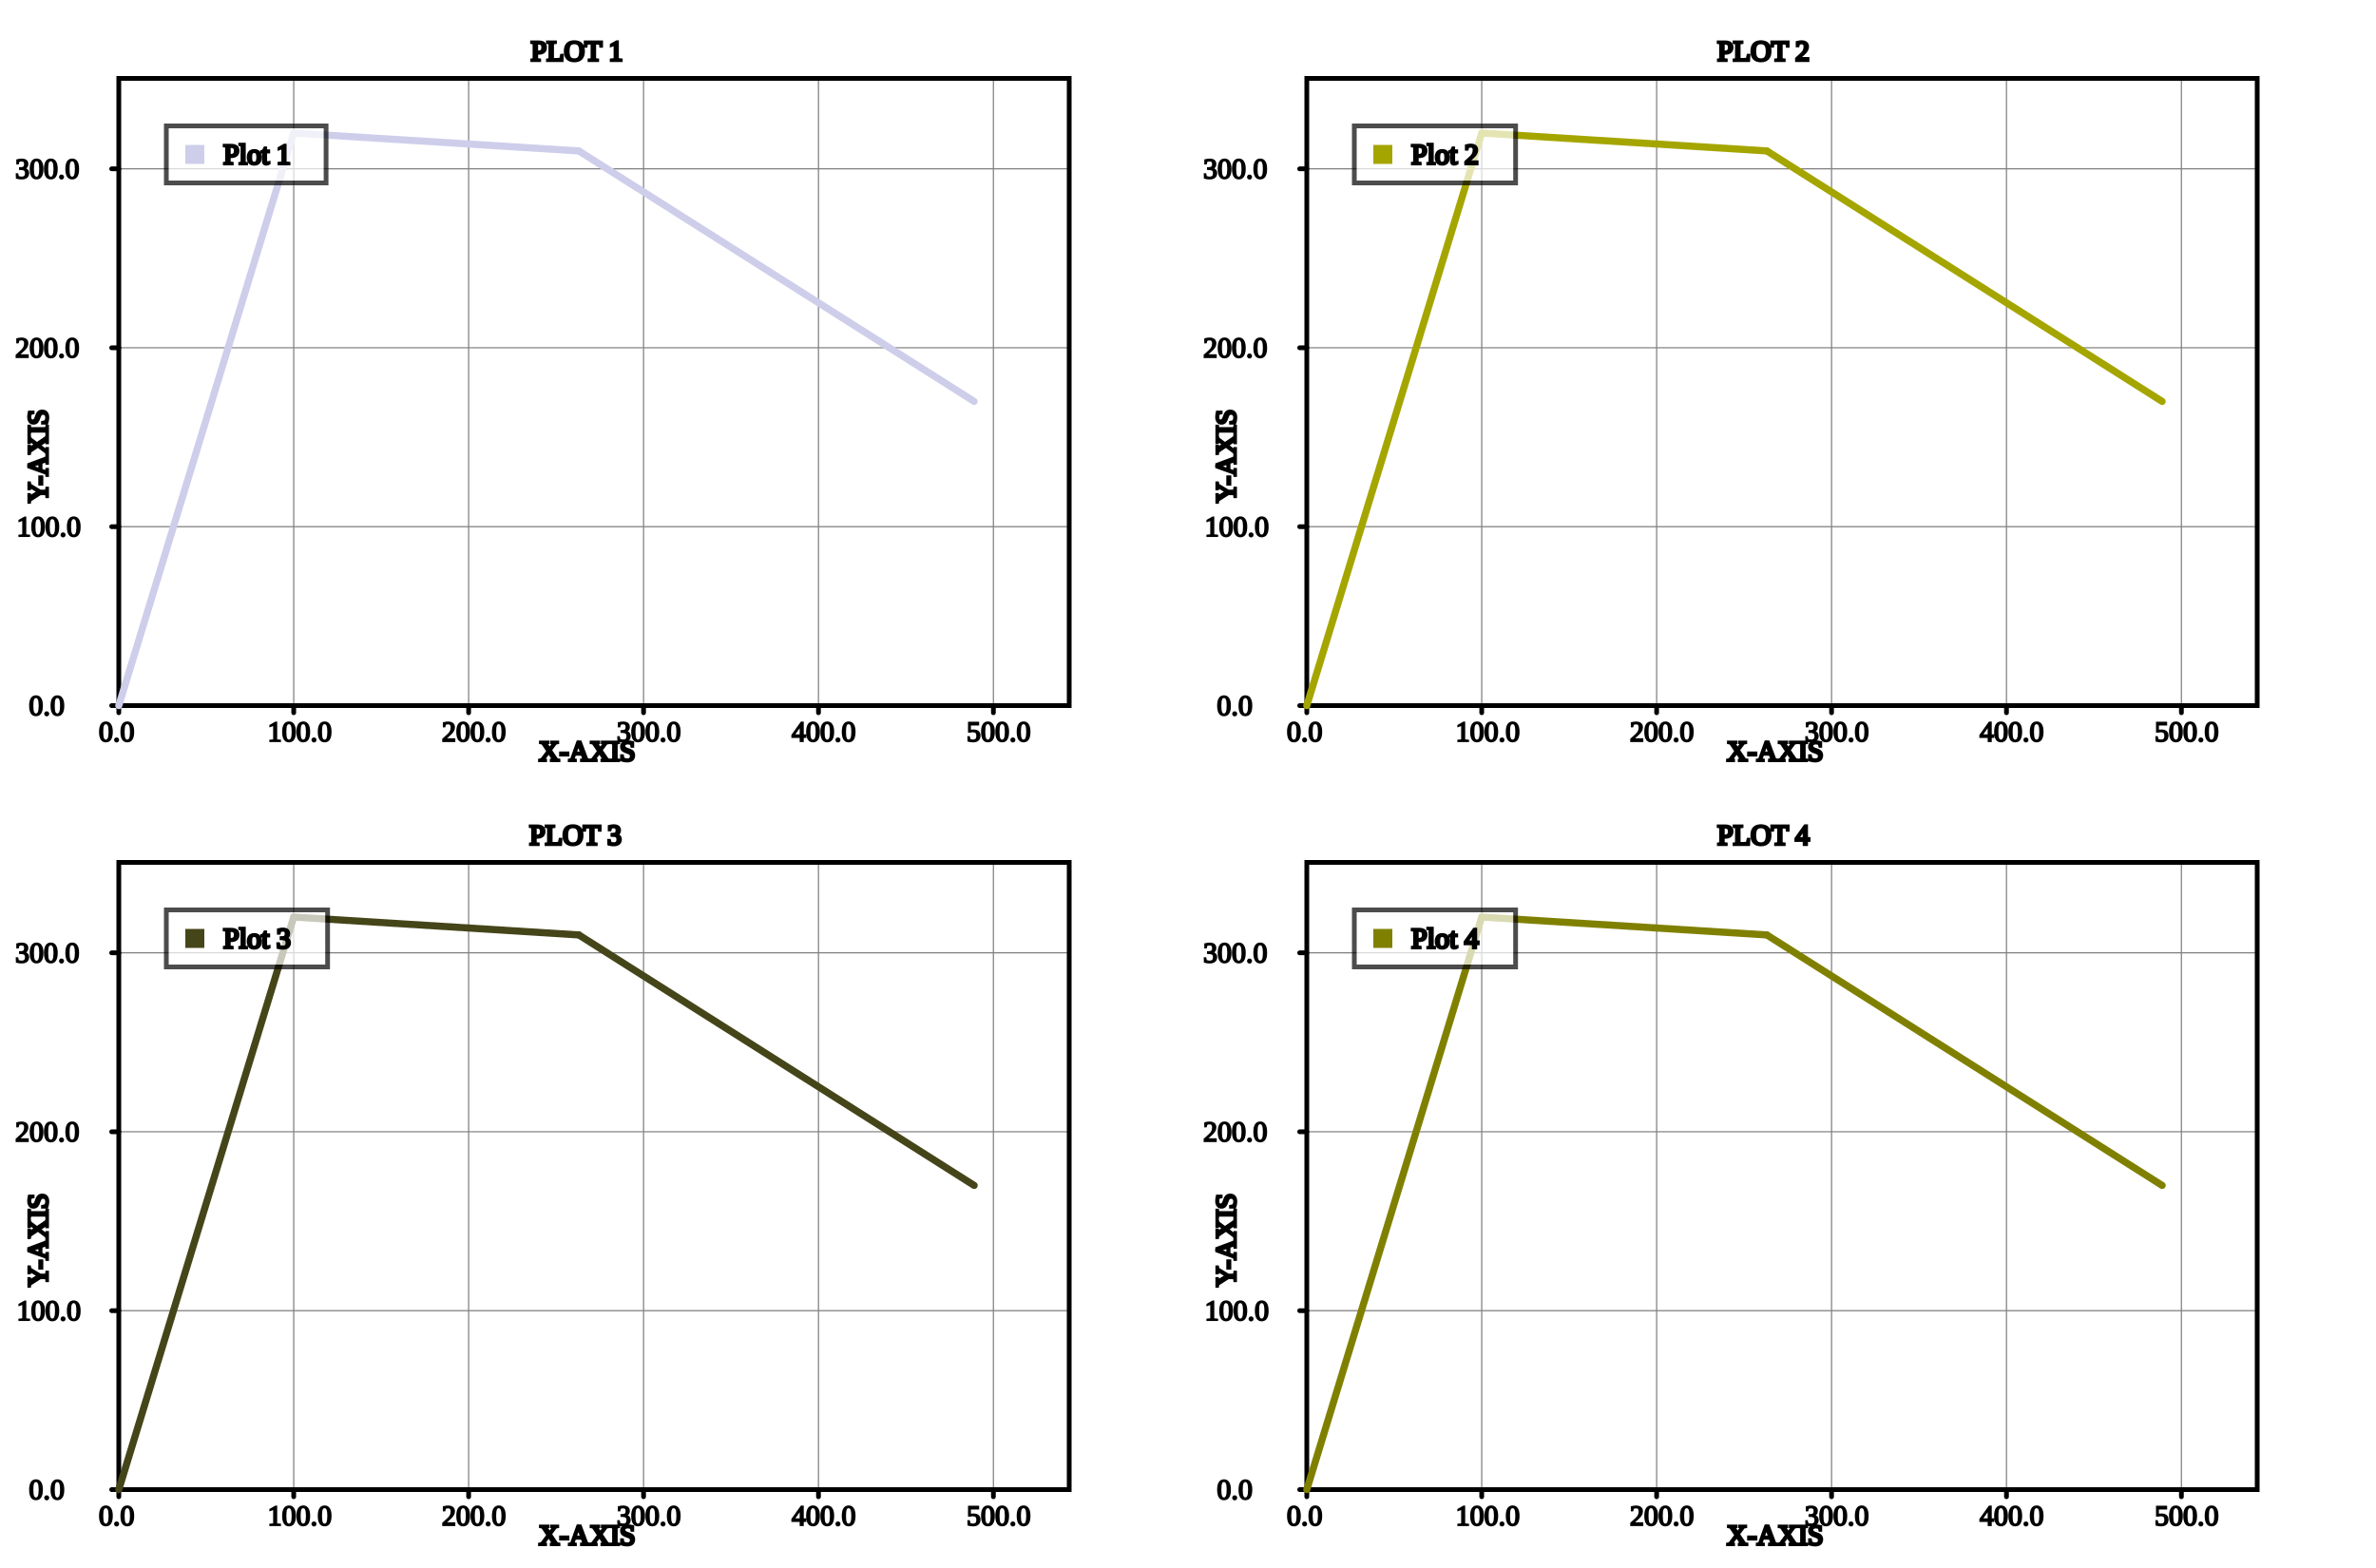
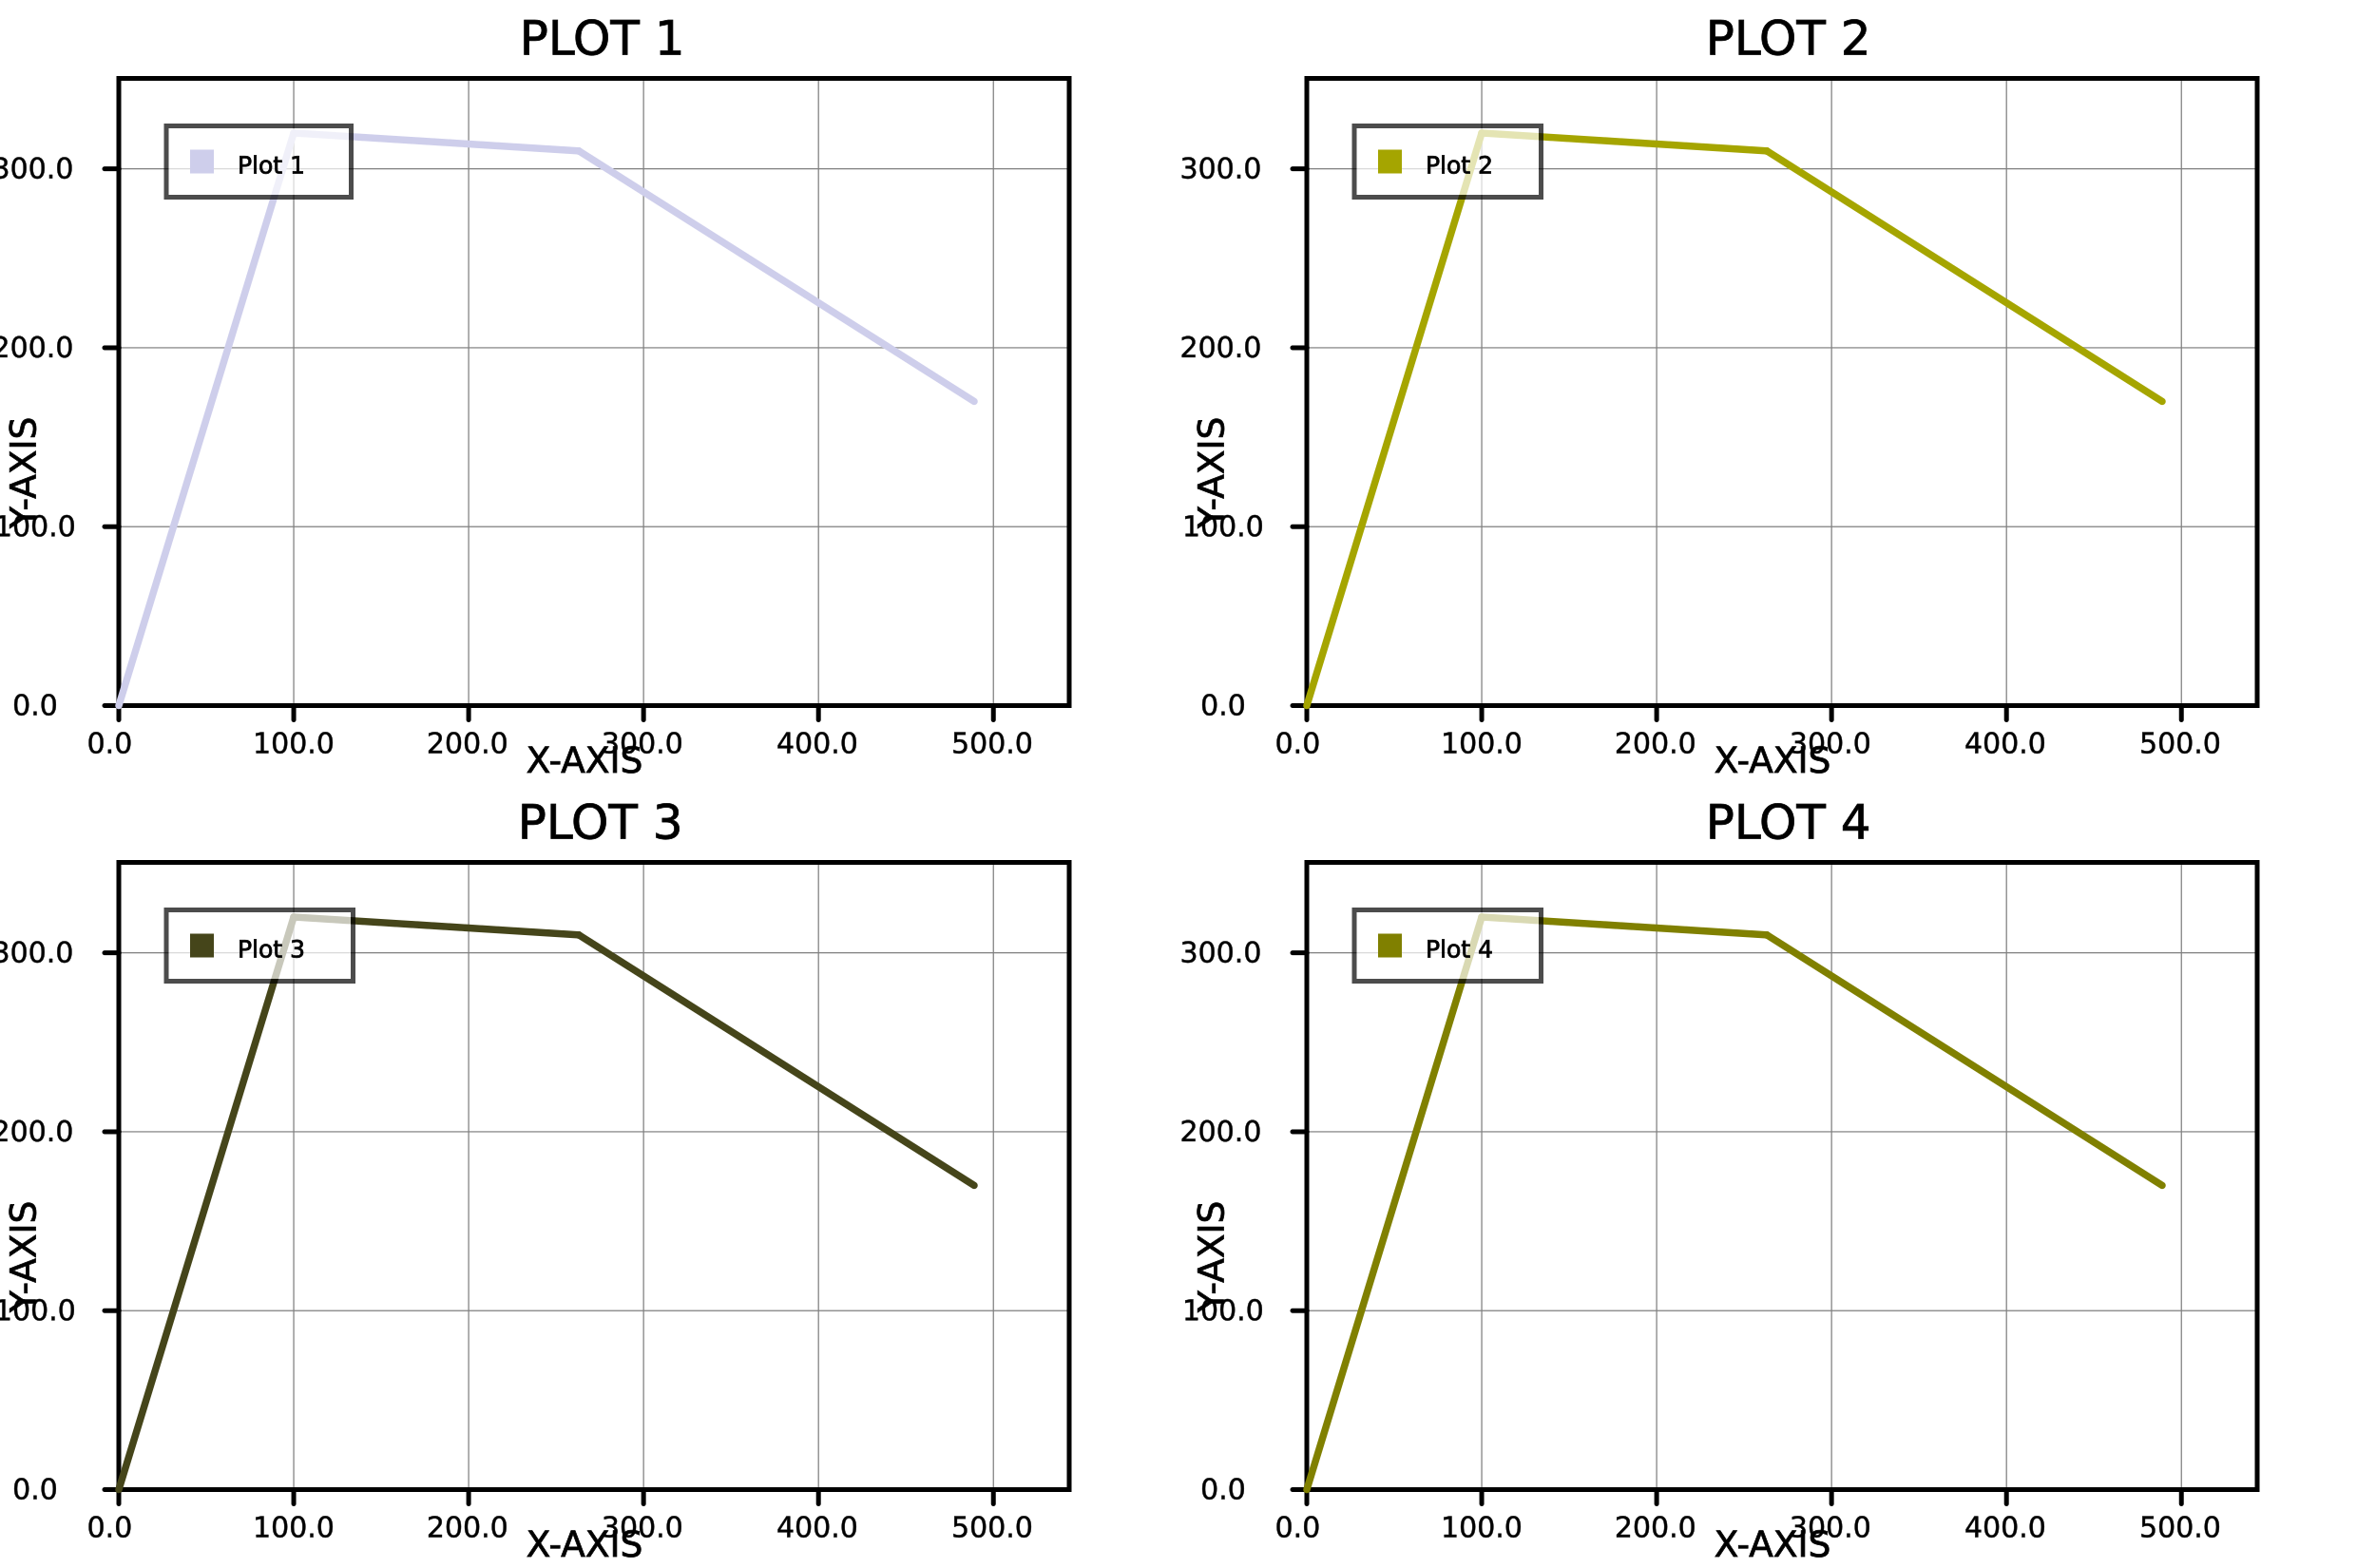
<svg xmlns="http://www.w3.org/2000/svg" height="660.0" width="1000.0" version="4.0">
  <rect width="100%" height="100%" fill="white" />
+   <defs>
+     <style type="text/css">@font-face {font-family: DejaVuSans;src: url('DejaVuSans.ttf');}</style>
+   </defs>
  <line x1="50.0" y1="297.0" x2="50.0" y2="33.0" style="stroke:rgb(127.5,127.5,127.5);stroke-width:0.5;opacity:1.0;stroke-linecap:round" />
  <line x1="123.62" y1="297.0" x2="123.62" y2="33.0" style="stroke:rgb(127.5,127.5,127.5);stroke-width:0.5;opacity:1.0;stroke-linecap:round" />
  <line x1="197.239" y1="297.0" x2="197.239" y2="33.0" style="stroke:rgb(127.5,127.5,127.5);stroke-width:0.5;opacity:1.0;stroke-linecap:round" />
  <line x1="270.859" y1="297.0" x2="270.859" y2="33.0" style="stroke:rgb(127.5,127.5,127.5);stroke-width:0.5;opacity:1.0;stroke-linecap:round" />
  <line x1="344.479" y1="297.0" x2="344.479" y2="33.0" style="stroke:rgb(127.5,127.5,127.5);stroke-width:0.5;opacity:1.0;stroke-linecap:round" />
  <line x1="418.098" y1="297.0" x2="418.098" y2="33.0" style="stroke:rgb(127.5,127.5,127.5);stroke-width:0.5;opacity:1.0;stroke-linecap:round" />
  <line x1="50.0" y1="297.0" x2="450.0" y2="297.0" style="stroke:rgb(127.5,127.5,127.5);stroke-width:0.5;opacity:1.0;stroke-linecap:round" />
  <line x1="50.0" y1="221.688" x2="450.0" y2="221.688" style="stroke:rgb(127.5,127.5,127.5);stroke-width:0.5;opacity:1.0;stroke-linecap:round" />
  <line x1="50.0" y1="146.375" x2="450.0" y2="146.375" style="stroke:rgb(127.5,127.5,127.5);stroke-width:0.5;opacity:1.0;stroke-linecap:round" />
  <line x1="50.0" y1="71.062" x2="450.0" y2="71.062" style="stroke:rgb(127.5,127.5,127.5);stroke-width:0.5;opacity:1.0;stroke-linecap:round" />
  <rect x="50.0" y="33.0" width="400.0" height="264.0" style="fill:rgb(255,255,255);stroke-width:2.0;stroke:rgb(0,0,0);opacity:1;fill-opacity:0;" />
-   <line x1="50.0" y1="300.0" x2="50.0" y2="297.0" style="stroke:rgb(0.0,0.0,0.0);stroke-width:2.0;opacity:1.0;stroke-linecap:round" />
-   <text x="41.58" y="312.0" stroke="#000000" stroke-width="0.7" transform="rotate(-0.0,41.58,312.0)">0.0</text>
-   <line x1="123.62" y1="300.0" x2="123.62" y2="297.0" style="stroke:rgb(0.0,0.0,0.0);stroke-width:2.0;opacity:1.0;stroke-linecap:round" />
-   <text x="112.64" y="312.0" stroke="#000000" stroke-width="0.7" transform="rotate(-0.0,112.6396,312.0)">100.0</text>
-   <line x1="197.239" y1="300.0" x2="197.239" y2="297.0" style="stroke:rgb(0.0,0.0,0.0);stroke-width:2.0;opacity:1.0;stroke-linecap:round" />
-   <text x="185.939" y="312.0" stroke="#000000" stroke-width="0.7" transform="rotate(-0.0,185.9392,312.0)">200.0</text>
-   <line x1="270.859" y1="300.0" x2="270.859" y2="297.0" style="stroke:rgb(0.0,0.0,0.0);stroke-width:2.0;opacity:1.0;stroke-linecap:round" />
-   <text x="259.559" y="312.0" stroke="#000000" stroke-width="0.7" transform="rotate(-0.0,259.5589,312.0)">300.0</text>
-   <line x1="344.479" y1="300.0" x2="344.479" y2="297.0" style="stroke:rgb(0.0,0.0,0.0);stroke-width:2.0;opacity:1.0;stroke-linecap:round" />
-   <text x="333.179" y="312.0" stroke="#000000" stroke-width="0.7" transform="rotate(-0.0,333.1785,312.0)">400.0</text>
-   <line x1="418.098" y1="300.0" x2="418.098" y2="297.0" style="stroke:rgb(0.0,0.0,0.0);stroke-width:2.0;opacity:1.0;stroke-linecap:round" />
-   <text x="406.798" y="312.0" stroke="#000000" stroke-width="0.7" transform="rotate(-0.0,406.7982,312.0)">500.0</text>
-   <line x1="47.0" y1="297.0" x2="50.0" y2="297.0" style="stroke:rgb(0.0,0.0,0.0);stroke-width:2.0;opacity:1.0;stroke-linecap:round" />
-   <text x="12.16" y="301.0" stroke="#000000" stroke-width="0.7" transform="rotate(-0.0,12.16,301.0)">0.0</text>
-   <line x1="47.0" y1="221.688" x2="50.0" y2="221.688" style="stroke:rgb(0.0,0.0,0.0);stroke-width:2.0;opacity:1.0;stroke-linecap:round" />
-   <text x="7.04" y="225.688" stroke="#000000" stroke-width="0.7" transform="rotate(-0.0,7.040001,225.6875)">100.0</text>
-   <line x1="47.0" y1="146.375" x2="50.0" y2="146.375" style="stroke:rgb(0.0,0.0,0.0);stroke-width:2.0;opacity:1.0;stroke-linecap:round" />
-   <text x="6.4" y="150.375" stroke="#000000" stroke-width="0.7" transform="rotate(-0.0,6.400002,150.375)">200.0</text>
-   <line x1="47.0" y1="71.062" x2="50.0" y2="71.062" style="stroke:rgb(0.0,0.0,0.0);stroke-width:2.0;opacity:1.0;stroke-linecap:round" />
-   <text x="6.4" y="75.062" stroke="#000000" stroke-width="0.7" transform="rotate(-0.0,6.400002,75.0625)">300.0</text>
+   <line x1="50.0" y1="303.0" x2="50.0" y2="297.0" style="stroke:rgb(0.0,0.0,0.0);stroke-width:2.0;opacity:1.0;stroke-linecap:round" />
+   <text font-size="12.0" font-family="DejaVuSans" x="36.62" y="317.0" stroke="#000000" stroke-width="0.175" transform="rotate(-0.0,36.62,317.0)">0.0</text>
+   <line x1="123.62" y1="303.0" x2="123.62" y2="297.0" style="stroke:rgb(0.0,0.0,0.0);stroke-width:2.0;opacity:1.0;stroke-linecap:round" />
+   <text font-size="12.0" font-family="DejaVuSans" x="106.4" y="317.0" stroke="#000000" stroke-width="0.175" transform="rotate(-0.0,106.3996,317.0)">100.0</text>
+   <line x1="197.239" y1="303.0" x2="197.239" y2="297.0" style="stroke:rgb(0.0,0.0,0.0);stroke-width:2.0;opacity:1.0;stroke-linecap:round" />
+   <text font-size="12.0" font-family="DejaVuSans" x="179.539" y="317.0" stroke="#000000" stroke-width="0.175" transform="rotate(-0.0,179.5393,317.0)">200.0</text>
+   <line x1="270.859" y1="303.0" x2="270.859" y2="297.0" style="stroke:rgb(0.0,0.0,0.0);stroke-width:2.0;opacity:1.0;stroke-linecap:round" />
+   <text font-size="12.0" font-family="DejaVuSans" x="253.159" y="317.0" stroke="#000000" stroke-width="0.175" transform="rotate(-0.0,253.1589,317.0)">300.0</text>
+   <line x1="344.479" y1="303.0" x2="344.479" y2="297.0" style="stroke:rgb(0.0,0.0,0.0);stroke-width:2.0;opacity:1.0;stroke-linecap:round" />
+   <text font-size="12.0" font-family="DejaVuSans" x="326.779" y="317.0" stroke="#000000" stroke-width="0.175" transform="rotate(-0.0,326.7785,317.0)">400.0</text>
+   <line x1="418.098" y1="303.0" x2="418.098" y2="297.0" style="stroke:rgb(0.0,0.0,0.0);stroke-width:2.0;opacity:1.0;stroke-linecap:round" />
+   <text font-size="12.0" font-family="DejaVuSans" x="400.398" y="317.0" stroke="#000000" stroke-width="0.175" transform="rotate(-0.0,400.3981,317.0)">500.0</text>
+   <line x1="44.0" y1="297.0" x2="50.0" y2="297.0" style="stroke:rgb(0.0,0.0,0.0);stroke-width:2.0;opacity:1.0;stroke-linecap:round" />
+   <text font-size="12.0" font-family="DejaVuSans" x="5.24" y="301.0" stroke="#000000" stroke-width="0.175" transform="rotate(-0.0,5.240002,301.0)">0.0</text>
+   <line x1="44.0" y1="221.688" x2="50.0" y2="221.688" style="stroke:rgb(0.0,0.0,0.0);stroke-width:2.0;opacity:1.0;stroke-linecap:round" />
+   <text font-size="12.0" font-family="DejaVuSans" x="-2.44" y="225.688" stroke="#000000" stroke-width="0.175" transform="rotate(-0.0,-2.439999,225.6875)">100.0</text>
+   <line x1="44.0" y1="146.375" x2="50.0" y2="146.375" style="stroke:rgb(0.0,0.0,0.0);stroke-width:2.0;opacity:1.0;stroke-linecap:round" />
+   <text font-size="12.0" font-family="DejaVuSans" x="-3.4" y="150.375" stroke="#000000" stroke-width="0.175" transform="rotate(-0.0,-3.400002,150.375)">200.0</text>
+   <line x1="44.0" y1="71.062" x2="50.0" y2="71.062" style="stroke:rgb(0.0,0.0,0.0);stroke-width:2.0;opacity:1.0;stroke-linecap:round" />
+   <text font-size="12.0" font-family="DejaVuSans" x="-3.4" y="75.062" stroke="#000000" stroke-width="0.175" transform="rotate(-0.0,-3.400002,75.0625)">300.0</text>
  <line x1="50.0" y1="297.0" x2="123.62" y2="56.0" style="stroke:rgb(206.04,206.04,235.11);stroke-width:3.0;opacity:1.0;stroke-linecap:round" />
  <line x1="123.62" y1="56.0" x2="243.62" y2="63.531" style="stroke:rgb(206.04,206.04,235.11);stroke-width:3.0;opacity:1.0;stroke-linecap:round" />
  <line x1="243.62" y1="63.531" x2="410.0" y2="168.969" style="stroke:rgb(206.04,206.04,235.11);stroke-width:3.0;opacity:1.0;stroke-linecap:round" />
-   <text x="223.4" y="25.5" stroke="#000000" stroke-width="1.2" transform="rotate(-0.0,223.4,25.5)">PLOT 1</text>
-   <text x="226.8" y="320.2" stroke="#000000" stroke-width="1.2" transform="rotate(-0.0,226.8,320.2)">X-AXIS</text>
-   <text x="20.0" y="211.6" stroke="#000000" stroke-width="1.2" transform="rotate(-90.0,20.0,211.6)">Y-AXIS</text>
-   <rect x="70.0" y="53.0" width="67.24" height="24.0" style="fill:rgb(255.0,255.0,255.0);stroke-width:2.0;stroke:rgb(0.0,0.0,0.0);opacity:0.7" />
-   <rect x="78.0" y="61.0" width="8.0" height="8.0" style="fill:rgb(206.04,206.04,235.11);stroke-width:0;stroke:rgb(0,0,0);opacity:1.0" />
-   <text x="94.0" y="69.0" stroke="#000000" stroke-width="1.2" transform="rotate(-0.0,94.0,69.0)">Plot 1</text>
+   <text font-size="20.0" font-family="DejaVuSans" x="218.7" y="23.0" stroke="#000000" stroke-width="0.3" transform="rotate(-0.0,218.7,23.0)">PLOT 1</text>
+   <text font-size="15.0" font-family="DejaVuSans" x="221.45" y="325.2" stroke="#000000" stroke-width="0.3" transform="rotate(-0.0,221.45,325.2)">X-AXIS</text>
+   <text font-size="15.0" font-family="DejaVuSans" x="15.0" y="222.4" stroke="#000000" stroke-width="0.3" transform="rotate(-90.0,15.0,222.4)">Y-AXIS</text>
+   <rect x="70.0" y="53.0" width="77.8" height="30.0" style="fill:rgb(255.0,255.0,255.0);stroke-width:2.0;stroke:rgb(0.0,0.0,0.0);opacity:0.7" />
+   <rect x="80.0" y="63.0" width="10.0" height="10.0" style="fill:rgb(206.04,206.04,235.11);stroke-width:0;stroke:rgb(0,0,0);opacity:1.0" />
+   <text font-size="10.0" font-family="DejaVuSans" x="100.0" y="73.0" stroke="#000000" stroke-width="0.3" transform="rotate(-0.0,100.0,73.0)">Plot 1</text>
  <line x1="550.0" y1="297.0" x2="550.0" y2="33.0" style="stroke:rgb(127.5,127.5,127.5);stroke-width:0.5;opacity:1.0;stroke-linecap:round" />
  <line x1="623.62" y1="297.0" x2="623.62" y2="33.0" style="stroke:rgb(127.5,127.5,127.5);stroke-width:0.5;opacity:1.0;stroke-linecap:round" />
  <line x1="697.239" y1="297.0" x2="697.239" y2="33.0" style="stroke:rgb(127.5,127.5,127.5);stroke-width:0.5;opacity:1.0;stroke-linecap:round" />
  <line x1="770.859" y1="297.0" x2="770.859" y2="33.0" style="stroke:rgb(127.5,127.5,127.5);stroke-width:0.5;opacity:1.0;stroke-linecap:round" />
  <line x1="844.479" y1="297.0" x2="844.479" y2="33.0" style="stroke:rgb(127.5,127.5,127.5);stroke-width:0.5;opacity:1.0;stroke-linecap:round" />
  <line x1="918.098" y1="297.0" x2="918.098" y2="33.0" style="stroke:rgb(127.5,127.5,127.5);stroke-width:0.5;opacity:1.0;stroke-linecap:round" />
  <line x1="550.0" y1="297.0" x2="950.0" y2="297.0" style="stroke:rgb(127.5,127.5,127.5);stroke-width:0.5;opacity:1.0;stroke-linecap:round" />
  <line x1="550.0" y1="221.688" x2="950.0" y2="221.688" style="stroke:rgb(127.5,127.5,127.5);stroke-width:0.5;opacity:1.0;stroke-linecap:round" />
  <line x1="550.0" y1="146.375" x2="950.0" y2="146.375" style="stroke:rgb(127.5,127.5,127.5);stroke-width:0.5;opacity:1.0;stroke-linecap:round" />
  <line x1="550.0" y1="71.062" x2="950.0" y2="71.062" style="stroke:rgb(127.5,127.5,127.5);stroke-width:0.5;opacity:1.0;stroke-linecap:round" />
  <rect x="550.0" y="33.0" width="400.0" height="264.0" style="fill:rgb(255,255,255);stroke-width:2.0;stroke:rgb(0,0,0);opacity:1;fill-opacity:0;" />
-   <line x1="550.0" y1="300.0" x2="550.0" y2="297.0" style="stroke:rgb(0.0,0.0,0.0);stroke-width:2.0;opacity:1.0;stroke-linecap:round" />
-   <text x="541.58" y="312.0" stroke="#000000" stroke-width="0.7" transform="rotate(-0.0,541.58,312.0)">0.0</text>
-   <line x1="623.62" y1="300.0" x2="623.62" y2="297.0" style="stroke:rgb(0.0,0.0,0.0);stroke-width:2.0;opacity:1.0;stroke-linecap:round" />
-   <text x="612.64" y="312.0" stroke="#000000" stroke-width="0.7" transform="rotate(-0.0,612.6396,312.0)">100.0</text>
-   <line x1="697.239" y1="300.0" x2="697.239" y2="297.0" style="stroke:rgb(0.0,0.0,0.0);stroke-width:2.0;opacity:1.0;stroke-linecap:round" />
-   <text x="685.939" y="312.0" stroke="#000000" stroke-width="0.7" transform="rotate(-0.0,685.9393,312.0)">200.0</text>
-   <line x1="770.859" y1="300.0" x2="770.859" y2="297.0" style="stroke:rgb(0.0,0.0,0.0);stroke-width:2.0;opacity:1.0;stroke-linecap:round" />
-   <text x="759.559" y="312.0" stroke="#000000" stroke-width="0.7" transform="rotate(-0.0,759.5589,312.0)">300.0</text>
-   <line x1="844.479" y1="300.0" x2="844.479" y2="297.0" style="stroke:rgb(0.0,0.0,0.0);stroke-width:2.0;opacity:1.0;stroke-linecap:round" />
-   <text x="833.178" y="312.0" stroke="#000000" stroke-width="0.7" transform="rotate(-0.0,833.1785,312.0)">400.0</text>
-   <line x1="918.098" y1="300.0" x2="918.098" y2="297.0" style="stroke:rgb(0.0,0.0,0.0);stroke-width:2.0;opacity:1.0;stroke-linecap:round" />
-   <text x="906.798" y="312.0" stroke="#000000" stroke-width="0.7" transform="rotate(-0.0,906.7982,312.0)">500.0</text>
-   <line x1="547.0" y1="297.0" x2="550.0" y2="297.0" style="stroke:rgb(0.0,0.0,0.0);stroke-width:2.0;opacity:1.0;stroke-linecap:round" />
-   <text x="512.16" y="301.0" stroke="#000000" stroke-width="0.7" transform="rotate(-0.0,512.16,301.0)">0.0</text>
-   <line x1="547.0" y1="221.688" x2="550.0" y2="221.688" style="stroke:rgb(0.0,0.0,0.0);stroke-width:2.0;opacity:1.0;stroke-linecap:round" />
-   <text x="507.04" y="225.688" stroke="#000000" stroke-width="0.7" transform="rotate(-0.0,507.04,225.6875)">100.0</text>
-   <line x1="547.0" y1="146.375" x2="550.0" y2="146.375" style="stroke:rgb(0.0,0.0,0.0);stroke-width:2.0;opacity:1.0;stroke-linecap:round" />
-   <text x="506.4" y="150.375" stroke="#000000" stroke-width="0.7" transform="rotate(-0.0,506.4,150.375)">200.0</text>
-   <line x1="547.0" y1="71.062" x2="550.0" y2="71.062" style="stroke:rgb(0.0,0.0,0.0);stroke-width:2.0;opacity:1.0;stroke-linecap:round" />
-   <text x="506.4" y="75.062" stroke="#000000" stroke-width="0.7" transform="rotate(-0.0,506.4,75.0625)">300.0</text>
+   <line x1="550.0" y1="303.0" x2="550.0" y2="297.0" style="stroke:rgb(0.0,0.0,0.0);stroke-width:2.0;opacity:1.0;stroke-linecap:round" />
+   <text font-size="12.0" font-family="DejaVuSans" x="536.62" y="317.0" stroke="#000000" stroke-width="0.175" transform="rotate(-0.0,536.62,317.0)">0.0</text>
+   <line x1="623.62" y1="303.0" x2="623.62" y2="297.0" style="stroke:rgb(0.0,0.0,0.0);stroke-width:2.0;opacity:1.0;stroke-linecap:round" />
+   <text font-size="12.0" font-family="DejaVuSans" x="606.4" y="317.0" stroke="#000000" stroke-width="0.175" transform="rotate(-0.0,606.3997,317.0)">100.0</text>
+   <line x1="697.239" y1="303.0" x2="697.239" y2="297.0" style="stroke:rgb(0.0,0.0,0.0);stroke-width:2.0;opacity:1.0;stroke-linecap:round" />
+   <text font-size="12.0" font-family="DejaVuSans" x="679.539" y="317.0" stroke="#000000" stroke-width="0.175" transform="rotate(-0.0,679.5393,317.0)">200.0</text>
+   <line x1="770.859" y1="303.0" x2="770.859" y2="297.0" style="stroke:rgb(0.0,0.0,0.0);stroke-width:2.0;opacity:1.0;stroke-linecap:round" />
+   <text font-size="12.0" font-family="DejaVuSans" x="753.159" y="317.0" stroke="#000000" stroke-width="0.175" transform="rotate(-0.0,753.1589,317.0)">300.0</text>
+   <line x1="844.479" y1="303.0" x2="844.479" y2="297.0" style="stroke:rgb(0.0,0.0,0.0);stroke-width:2.0;opacity:1.0;stroke-linecap:round" />
+   <text font-size="12.0" font-family="DejaVuSans" x="826.779" y="317.0" stroke="#000000" stroke-width="0.175" transform="rotate(-0.0,826.7785,317.0)">400.0</text>
+   <line x1="918.098" y1="303.0" x2="918.098" y2="297.0" style="stroke:rgb(0.0,0.0,0.0);stroke-width:2.0;opacity:1.0;stroke-linecap:round" />
+   <text font-size="12.0" font-family="DejaVuSans" x="900.398" y="317.0" stroke="#000000" stroke-width="0.175" transform="rotate(-0.0,900.3981,317.0)">500.0</text>
+   <line x1="544.0" y1="297.0" x2="550.0" y2="297.0" style="stroke:rgb(0.0,0.0,0.0);stroke-width:2.0;opacity:1.0;stroke-linecap:round" />
+   <text font-size="12.0" font-family="DejaVuSans" x="505.24" y="301.0" stroke="#000000" stroke-width="0.175" transform="rotate(-0.0,505.24,301.0)">0.0</text>
+   <line x1="544.0" y1="221.688" x2="550.0" y2="221.688" style="stroke:rgb(0.0,0.0,0.0);stroke-width:2.0;opacity:1.0;stroke-linecap:round" />
+   <text font-size="12.0" font-family="DejaVuSans" x="497.56" y="225.688" stroke="#000000" stroke-width="0.175" transform="rotate(-0.0,497.56,225.6875)">100.0</text>
+   <line x1="544.0" y1="146.375" x2="550.0" y2="146.375" style="stroke:rgb(0.0,0.0,0.0);stroke-width:2.0;opacity:1.0;stroke-linecap:round" />
+   <text font-size="12.0" font-family="DejaVuSans" x="496.6" y="150.375" stroke="#000000" stroke-width="0.175" transform="rotate(-0.0,496.6,150.375)">200.0</text>
+   <line x1="544.0" y1="71.062" x2="550.0" y2="71.062" style="stroke:rgb(0.0,0.0,0.0);stroke-width:2.0;opacity:1.0;stroke-linecap:round" />
+   <text font-size="12.0" font-family="DejaVuSans" x="496.6" y="75.062" stroke="#000000" stroke-width="0.175" transform="rotate(-0.0,496.6,75.0625)">300.0</text>
  <line x1="550.0" y1="297.0" x2="623.62" y2="56.0" style="stroke:rgb(164.985,164.985,0.0);stroke-width:3.0;opacity:1.0;stroke-linecap:round" />
  <line x1="623.62" y1="56.0" x2="743.62" y2="63.531" style="stroke:rgb(164.985,164.985,0.0);stroke-width:3.0;opacity:1.0;stroke-linecap:round" />
  <line x1="743.62" y1="63.531" x2="910.0" y2="168.969" style="stroke:rgb(164.985,164.985,0.0);stroke-width:3.0;opacity:1.0;stroke-linecap:round" />
-   <text x="722.8" y="25.5" stroke="#000000" stroke-width="1.2" transform="rotate(-0.0,722.8,25.5)">PLOT 2</text>
-   <text x="726.8" y="320.2" stroke="#000000" stroke-width="1.2" transform="rotate(-0.0,726.8,320.2)">X-AXIS</text>
-   <text x="520.0" y="211.6" stroke="#000000" stroke-width="1.2" transform="rotate(-90.0,520.0,211.6)">Y-AXIS</text>
-   <rect x="570.0" y="53.0" width="67.88" height="24.0" style="fill:rgb(255.0,255.0,255.0);stroke-width:2.0;stroke:rgb(0.0,0.0,0.0);opacity:0.7" />
-   <rect x="578.0" y="61.0" width="8.0" height="8.0" style="fill:rgb(164.985,164.985,0.0);stroke-width:0;stroke:rgb(0,0,0);opacity:1.0" />
-   <text x="594.0" y="69.0" stroke="#000000" stroke-width="1.2" transform="rotate(-0.0,594.0,69.0)">Plot 2</text>
+   <text font-size="20.0" font-family="DejaVuSans" x="717.9" y="23.0" stroke="#000000" stroke-width="0.3" transform="rotate(-0.0,717.9,23.0)">PLOT 2</text>
+   <text font-size="15.0" font-family="DejaVuSans" x="721.45" y="325.2" stroke="#000000" stroke-width="0.3" transform="rotate(-0.0,721.45,325.2)">X-AXIS</text>
+   <text font-size="15.0" font-family="DejaVuSans" x="515.0" y="222.4" stroke="#000000" stroke-width="0.3" transform="rotate(-90.0,515.0,222.4)">Y-AXIS</text>
+   <rect x="570.0" y="53.0" width="78.6" height="30.0" style="fill:rgb(255.0,255.0,255.0);stroke-width:2.0;stroke:rgb(0.0,0.0,0.0);opacity:0.7" />
+   <rect x="580.0" y="63.0" width="10.0" height="10.0" style="fill:rgb(164.985,164.985,0.0);stroke-width:0;stroke:rgb(0,0,0);opacity:1.0" />
+   <text font-size="10.0" font-family="DejaVuSans" x="600.0" y="73.0" stroke="#000000" stroke-width="0.3" transform="rotate(-0.0,600.0,73.0)">Plot 2</text>
  <line x1="50.0" y1="627.0" x2="50.0" y2="363.0" style="stroke:rgb(127.5,127.5,127.5);stroke-width:0.5;opacity:1.0;stroke-linecap:round" />
  <line x1="123.62" y1="627.0" x2="123.62" y2="363.0" style="stroke:rgb(127.5,127.5,127.5);stroke-width:0.5;opacity:1.0;stroke-linecap:round" />
  <line x1="197.239" y1="627.0" x2="197.239" y2="363.0" style="stroke:rgb(127.5,127.5,127.5);stroke-width:0.5;opacity:1.0;stroke-linecap:round" />
  <line x1="270.859" y1="627.0" x2="270.859" y2="363.0" style="stroke:rgb(127.5,127.5,127.5);stroke-width:0.5;opacity:1.0;stroke-linecap:round" />
  <line x1="344.479" y1="627.0" x2="344.479" y2="363.0" style="stroke:rgb(127.5,127.5,127.5);stroke-width:0.5;opacity:1.0;stroke-linecap:round" />
  <line x1="418.098" y1="627.0" x2="418.098" y2="363.0" style="stroke:rgb(127.5,127.5,127.5);stroke-width:0.5;opacity:1.0;stroke-linecap:round" />
  <line x1="50.0" y1="627.0" x2="450.0" y2="627.0" style="stroke:rgb(127.5,127.5,127.5);stroke-width:0.5;opacity:1.0;stroke-linecap:round" />
  <line x1="50.0" y1="551.688" x2="450.0" y2="551.688" style="stroke:rgb(127.5,127.5,127.5);stroke-width:0.5;opacity:1.0;stroke-linecap:round" />
  <line x1="50.0" y1="476.375" x2="450.0" y2="476.375" style="stroke:rgb(127.5,127.5,127.5);stroke-width:0.5;opacity:1.0;stroke-linecap:round" />
  <line x1="50.0" y1="401.062" x2="450.0" y2="401.062" style="stroke:rgb(127.5,127.5,127.5);stroke-width:0.5;opacity:1.0;stroke-linecap:round" />
  <rect x="50.0" y="363.0" width="400.0" height="264.0" style="fill:rgb(255,255,255);stroke-width:2.0;stroke:rgb(0,0,0);opacity:1;fill-opacity:0;" />
-   <line x1="50.0" y1="630.0" x2="50.0" y2="627.0" style="stroke:rgb(0.0,0.0,0.0);stroke-width:2.0;opacity:1.0;stroke-linecap:round" />
-   <text x="41.58" y="642.0" stroke="#000000" stroke-width="0.7" transform="rotate(-0.0,41.58,642.0)">0.0</text>
-   <line x1="123.62" y1="630.0" x2="123.62" y2="627.0" style="stroke:rgb(0.0,0.0,0.0);stroke-width:2.0;opacity:1.0;stroke-linecap:round" />
-   <text x="112.64" y="642.0" stroke="#000000" stroke-width="0.7" transform="rotate(-0.0,112.6396,642.0)">100.0</text>
-   <line x1="197.239" y1="630.0" x2="197.239" y2="627.0" style="stroke:rgb(0.0,0.0,0.0);stroke-width:2.0;opacity:1.0;stroke-linecap:round" />
-   <text x="185.939" y="642.0" stroke="#000000" stroke-width="0.7" transform="rotate(-0.0,185.9392,642.0)">200.0</text>
-   <line x1="270.859" y1="630.0" x2="270.859" y2="627.0" style="stroke:rgb(0.0,0.0,0.0);stroke-width:2.0;opacity:1.0;stroke-linecap:round" />
-   <text x="259.559" y="642.0" stroke="#000000" stroke-width="0.7" transform="rotate(-0.0,259.5589,642.0)">300.0</text>
-   <line x1="344.479" y1="630.0" x2="344.479" y2="627.0" style="stroke:rgb(0.0,0.0,0.0);stroke-width:2.0;opacity:1.0;stroke-linecap:round" />
-   <text x="333.179" y="642.0" stroke="#000000" stroke-width="0.7" transform="rotate(-0.0,333.1785,642.0)">400.0</text>
-   <line x1="418.098" y1="630.0" x2="418.098" y2="627.0" style="stroke:rgb(0.0,0.0,0.0);stroke-width:2.0;opacity:1.0;stroke-linecap:round" />
-   <text x="406.798" y="642.0" stroke="#000000" stroke-width="0.7" transform="rotate(-0.0,406.7982,642.0)">500.0</text>
-   <line x1="47.0" y1="627.0" x2="50.0" y2="627.0" style="stroke:rgb(0.0,0.0,0.0);stroke-width:2.0;opacity:1.0;stroke-linecap:round" />
-   <text x="12.16" y="631.0" stroke="#000000" stroke-width="0.7" transform="rotate(-0.0,12.16,631.0)">0.0</text>
-   <line x1="47.0" y1="551.688" x2="50.0" y2="551.688" style="stroke:rgb(0.0,0.0,0.0);stroke-width:2.0;opacity:1.0;stroke-linecap:round" />
-   <text x="7.04" y="555.688" stroke="#000000" stroke-width="0.7" transform="rotate(-0.0,7.040001,555.6875)">100.0</text>
-   <line x1="47.0" y1="476.375" x2="50.0" y2="476.375" style="stroke:rgb(0.0,0.0,0.0);stroke-width:2.0;opacity:1.0;stroke-linecap:round" />
-   <text x="6.4" y="480.375" stroke="#000000" stroke-width="0.7" transform="rotate(-0.0,6.400002,480.375)">200.0</text>
-   <line x1="47.0" y1="401.062" x2="50.0" y2="401.062" style="stroke:rgb(0.0,0.0,0.0);stroke-width:2.0;opacity:1.0;stroke-linecap:round" />
-   <text x="6.4" y="405.062" stroke="#000000" stroke-width="0.7" transform="rotate(-0.0,6.400002,405.0625)">300.0</text>
+   <line x1="50.0" y1="633.0" x2="50.0" y2="627.0" style="stroke:rgb(0.0,0.0,0.0);stroke-width:2.0;opacity:1.0;stroke-linecap:round" />
+   <text font-size="12.0" font-family="DejaVuSans" x="36.62" y="647.0" stroke="#000000" stroke-width="0.175" transform="rotate(-0.0,36.62,647.0)">0.0</text>
+   <line x1="123.62" y1="633.0" x2="123.62" y2="627.0" style="stroke:rgb(0.0,0.0,0.0);stroke-width:2.0;opacity:1.0;stroke-linecap:round" />
+   <text font-size="12.0" font-family="DejaVuSans" x="106.4" y="647.0" stroke="#000000" stroke-width="0.175" transform="rotate(-0.0,106.3996,647.0)">100.0</text>
+   <line x1="197.239" y1="633.0" x2="197.239" y2="627.0" style="stroke:rgb(0.0,0.0,0.0);stroke-width:2.0;opacity:1.0;stroke-linecap:round" />
+   <text font-size="12.0" font-family="DejaVuSans" x="179.539" y="647.0" stroke="#000000" stroke-width="0.175" transform="rotate(-0.0,179.5393,647.0)">200.0</text>
+   <line x1="270.859" y1="633.0" x2="270.859" y2="627.0" style="stroke:rgb(0.0,0.0,0.0);stroke-width:2.0;opacity:1.0;stroke-linecap:round" />
+   <text font-size="12.0" font-family="DejaVuSans" x="253.159" y="647.0" stroke="#000000" stroke-width="0.175" transform="rotate(-0.0,253.1589,647.0)">300.0</text>
+   <line x1="344.479" y1="633.0" x2="344.479" y2="627.0" style="stroke:rgb(0.0,0.0,0.0);stroke-width:2.0;opacity:1.0;stroke-linecap:round" />
+   <text font-size="12.0" font-family="DejaVuSans" x="326.779" y="647.0" stroke="#000000" stroke-width="0.175" transform="rotate(-0.0,326.7785,647.0)">400.0</text>
+   <line x1="418.098" y1="633.0" x2="418.098" y2="627.0" style="stroke:rgb(0.0,0.0,0.0);stroke-width:2.0;opacity:1.0;stroke-linecap:round" />
+   <text font-size="12.0" font-family="DejaVuSans" x="400.398" y="647.0" stroke="#000000" stroke-width="0.175" transform="rotate(-0.0,400.3981,647.0)">500.0</text>
+   <line x1="44.0" y1="627.0" x2="50.0" y2="627.0" style="stroke:rgb(0.0,0.0,0.0);stroke-width:2.0;opacity:1.0;stroke-linecap:round" />
+   <text font-size="12.0" font-family="DejaVuSans" x="5.24" y="631.0" stroke="#000000" stroke-width="0.175" transform="rotate(-0.0,5.240002,631.0)">0.0</text>
+   <line x1="44.0" y1="551.688" x2="50.0" y2="551.688" style="stroke:rgb(0.0,0.0,0.0);stroke-width:2.0;opacity:1.0;stroke-linecap:round" />
+   <text font-size="12.0" font-family="DejaVuSans" x="-2.44" y="555.688" stroke="#000000" stroke-width="0.175" transform="rotate(-0.0,-2.439999,555.6875)">100.0</text>
+   <line x1="44.0" y1="476.375" x2="50.0" y2="476.375" style="stroke:rgb(0.0,0.0,0.0);stroke-width:2.0;opacity:1.0;stroke-linecap:round" />
+   <text font-size="12.0" font-family="DejaVuSans" x="-3.4" y="480.375" stroke="#000000" stroke-width="0.175" transform="rotate(-0.0,-3.400002,480.375)">200.0</text>
+   <line x1="44.0" y1="401.062" x2="50.0" y2="401.062" style="stroke:rgb(0.0,0.0,0.0);stroke-width:2.0;opacity:1.0;stroke-linecap:round" />
+   <text font-size="12.0" font-family="DejaVuSans" x="-3.4" y="405.062" stroke="#000000" stroke-width="0.175" transform="rotate(-0.0,-3.400002,405.0625)">300.0</text>
  <line x1="50.0" y1="627.0" x2="123.62" y2="386.0" style="stroke:rgb(68.85,68.85,25.5);stroke-width:3.0;opacity:1.0;stroke-linecap:round" />
  <line x1="123.62" y1="386.0" x2="243.62" y2="393.531" style="stroke:rgb(68.85,68.85,25.5);stroke-width:3.0;opacity:1.0;stroke-linecap:round" />
  <line x1="243.62" y1="393.531" x2="410.0" y2="498.969" style="stroke:rgb(68.85,68.85,25.5);stroke-width:3.0;opacity:1.0;stroke-linecap:round" />
-   <text x="222.8" y="355.5" stroke="#000000" stroke-width="1.2" transform="rotate(-0.0,222.8,355.5)">PLOT 3</text>
-   <text x="226.8" y="650.2" stroke="#000000" stroke-width="1.2" transform="rotate(-0.0,226.8,650.2)">X-AXIS</text>
-   <text x="20.0" y="541.6" stroke="#000000" stroke-width="1.2" transform="rotate(-90.0,20.0,541.6)">Y-AXIS</text>
-   <rect x="70.0" y="383.0" width="67.88" height="24.0" style="fill:rgb(255.0,255.0,255.0);stroke-width:2.0;stroke:rgb(0.0,0.0,0.0);opacity:0.7" />
-   <rect x="78.0" y="391.0" width="8.0" height="8.0" style="fill:rgb(68.85,68.85,25.5);stroke-width:0;stroke:rgb(0,0,0);opacity:1.0" />
-   <text x="94.0" y="399.0" stroke="#000000" stroke-width="1.2" transform="rotate(-0.0,94.0,399.0)">Plot 3</text>
+   <text font-size="20.0" font-family="DejaVuSans" x="217.9" y="353.0" stroke="#000000" stroke-width="0.3" transform="rotate(-0.0,217.9,353.0)">PLOT 3</text>
+   <text font-size="15.0" font-family="DejaVuSans" x="221.45" y="655.2" stroke="#000000" stroke-width="0.3" transform="rotate(-0.0,221.45,655.2)">X-AXIS</text>
+   <text font-size="15.0" font-family="DejaVuSans" x="15.0" y="552.4" stroke="#000000" stroke-width="0.3" transform="rotate(-90.0,15.0,552.4)">Y-AXIS</text>
+   <rect x="70.0" y="383.0" width="78.6" height="30.0" style="fill:rgb(255.0,255.0,255.0);stroke-width:2.0;stroke:rgb(0.0,0.0,0.0);opacity:0.7" />
+   <rect x="80.0" y="393.0" width="10.0" height="10.0" style="fill:rgb(68.85,68.85,25.5);stroke-width:0;stroke:rgb(0,0,0);opacity:1.0" />
+   <text font-size="10.0" font-family="DejaVuSans" x="100.0" y="403.0" stroke="#000000" stroke-width="0.3" transform="rotate(-0.0,100.0,403.0)">Plot 3</text>
  <line x1="550.0" y1="627.0" x2="550.0" y2="363.0" style="stroke:rgb(127.5,127.5,127.5);stroke-width:0.5;opacity:1.0;stroke-linecap:round" />
  <line x1="623.62" y1="627.0" x2="623.62" y2="363.0" style="stroke:rgb(127.5,127.5,127.5);stroke-width:0.5;opacity:1.0;stroke-linecap:round" />
  <line x1="697.239" y1="627.0" x2="697.239" y2="363.0" style="stroke:rgb(127.5,127.5,127.5);stroke-width:0.5;opacity:1.0;stroke-linecap:round" />
  <line x1="770.859" y1="627.0" x2="770.859" y2="363.0" style="stroke:rgb(127.5,127.5,127.5);stroke-width:0.5;opacity:1.0;stroke-linecap:round" />
  <line x1="844.479" y1="627.0" x2="844.479" y2="363.0" style="stroke:rgb(127.5,127.5,127.5);stroke-width:0.5;opacity:1.0;stroke-linecap:round" />
  <line x1="918.098" y1="627.0" x2="918.098" y2="363.0" style="stroke:rgb(127.5,127.5,127.5);stroke-width:0.5;opacity:1.0;stroke-linecap:round" />
  <line x1="550.0" y1="627.0" x2="950.0" y2="627.0" style="stroke:rgb(127.5,127.5,127.5);stroke-width:0.5;opacity:1.0;stroke-linecap:round" />
  <line x1="550.0" y1="551.688" x2="950.0" y2="551.688" style="stroke:rgb(127.5,127.5,127.5);stroke-width:0.5;opacity:1.0;stroke-linecap:round" />
  <line x1="550.0" y1="476.375" x2="950.0" y2="476.375" style="stroke:rgb(127.5,127.5,127.5);stroke-width:0.5;opacity:1.0;stroke-linecap:round" />
  <line x1="550.0" y1="401.062" x2="950.0" y2="401.062" style="stroke:rgb(127.5,127.5,127.5);stroke-width:0.5;opacity:1.0;stroke-linecap:round" />
  <rect x="550.0" y="363.0" width="400.0" height="264.0" style="fill:rgb(255,255,255);stroke-width:2.0;stroke:rgb(0,0,0);opacity:1;fill-opacity:0;" />
-   <line x1="550.0" y1="630.0" x2="550.0" y2="627.0" style="stroke:rgb(0.0,0.0,0.0);stroke-width:2.0;opacity:1.0;stroke-linecap:round" />
-   <text x="541.58" y="642.0" stroke="#000000" stroke-width="0.7" transform="rotate(-0.0,541.58,642.0)">0.0</text>
-   <line x1="623.62" y1="630.0" x2="623.62" y2="627.0" style="stroke:rgb(0.0,0.0,0.0);stroke-width:2.0;opacity:1.0;stroke-linecap:round" />
-   <text x="612.64" y="642.0" stroke="#000000" stroke-width="0.7" transform="rotate(-0.0,612.6396,642.0)">100.0</text>
-   <line x1="697.239" y1="630.0" x2="697.239" y2="627.0" style="stroke:rgb(0.0,0.0,0.0);stroke-width:2.0;opacity:1.0;stroke-linecap:round" />
-   <text x="685.939" y="642.0" stroke="#000000" stroke-width="0.7" transform="rotate(-0.0,685.9393,642.0)">200.0</text>
-   <line x1="770.859" y1="630.0" x2="770.859" y2="627.0" style="stroke:rgb(0.0,0.0,0.0);stroke-width:2.0;opacity:1.0;stroke-linecap:round" />
-   <text x="759.559" y="642.0" stroke="#000000" stroke-width="0.7" transform="rotate(-0.0,759.5589,642.0)">300.0</text>
-   <line x1="844.479" y1="630.0" x2="844.479" y2="627.0" style="stroke:rgb(0.0,0.0,0.0);stroke-width:2.0;opacity:1.0;stroke-linecap:round" />
-   <text x="833.178" y="642.0" stroke="#000000" stroke-width="0.7" transform="rotate(-0.0,833.1785,642.0)">400.0</text>
-   <line x1="918.098" y1="630.0" x2="918.098" y2="627.0" style="stroke:rgb(0.0,0.0,0.0);stroke-width:2.0;opacity:1.0;stroke-linecap:round" />
-   <text x="906.798" y="642.0" stroke="#000000" stroke-width="0.7" transform="rotate(-0.0,906.7982,642.0)">500.0</text>
-   <line x1="547.0" y1="627.0" x2="550.0" y2="627.0" style="stroke:rgb(0.0,0.0,0.0);stroke-width:2.0;opacity:1.0;stroke-linecap:round" />
-   <text x="512.16" y="631.0" stroke="#000000" stroke-width="0.7" transform="rotate(-0.0,512.16,631.0)">0.0</text>
-   <line x1="547.0" y1="551.688" x2="550.0" y2="551.688" style="stroke:rgb(0.0,0.0,0.0);stroke-width:2.0;opacity:1.0;stroke-linecap:round" />
-   <text x="507.04" y="555.688" stroke="#000000" stroke-width="0.7" transform="rotate(-0.0,507.04,555.6875)">100.0</text>
-   <line x1="547.0" y1="476.375" x2="550.0" y2="476.375" style="stroke:rgb(0.0,0.0,0.0);stroke-width:2.0;opacity:1.0;stroke-linecap:round" />
-   <text x="506.4" y="480.375" stroke="#000000" stroke-width="0.7" transform="rotate(-0.0,506.4,480.375)">200.0</text>
-   <line x1="547.0" y1="401.062" x2="550.0" y2="401.062" style="stroke:rgb(0.0,0.0,0.0);stroke-width:2.0;opacity:1.0;stroke-linecap:round" />
-   <text x="506.4" y="405.062" stroke="#000000" stroke-width="0.7" transform="rotate(-0.0,506.4,405.0625)">300.0</text>
+   <line x1="550.0" y1="633.0" x2="550.0" y2="627.0" style="stroke:rgb(0.0,0.0,0.0);stroke-width:2.0;opacity:1.0;stroke-linecap:round" />
+   <text font-size="12.0" font-family="DejaVuSans" x="536.62" y="647.0" stroke="#000000" stroke-width="0.175" transform="rotate(-0.0,536.62,647.0)">0.0</text>
+   <line x1="623.62" y1="633.0" x2="623.62" y2="627.0" style="stroke:rgb(0.0,0.0,0.0);stroke-width:2.0;opacity:1.0;stroke-linecap:round" />
+   <text font-size="12.0" font-family="DejaVuSans" x="606.4" y="647.0" stroke="#000000" stroke-width="0.175" transform="rotate(-0.0,606.3997,647.0)">100.0</text>
+   <line x1="697.239" y1="633.0" x2="697.239" y2="627.0" style="stroke:rgb(0.0,0.0,0.0);stroke-width:2.0;opacity:1.0;stroke-linecap:round" />
+   <text font-size="12.0" font-family="DejaVuSans" x="679.539" y="647.0" stroke="#000000" stroke-width="0.175" transform="rotate(-0.0,679.5393,647.0)">200.0</text>
+   <line x1="770.859" y1="633.0" x2="770.859" y2="627.0" style="stroke:rgb(0.0,0.0,0.0);stroke-width:2.0;opacity:1.0;stroke-linecap:round" />
+   <text font-size="12.0" font-family="DejaVuSans" x="753.159" y="647.0" stroke="#000000" stroke-width="0.175" transform="rotate(-0.0,753.1589,647.0)">300.0</text>
+   <line x1="844.479" y1="633.0" x2="844.479" y2="627.0" style="stroke:rgb(0.0,0.0,0.0);stroke-width:2.0;opacity:1.0;stroke-linecap:round" />
+   <text font-size="12.0" font-family="DejaVuSans" x="826.779" y="647.0" stroke="#000000" stroke-width="0.175" transform="rotate(-0.0,826.7785,647.0)">400.0</text>
+   <line x1="918.098" y1="633.0" x2="918.098" y2="627.0" style="stroke:rgb(0.0,0.0,0.0);stroke-width:2.0;opacity:1.0;stroke-linecap:round" />
+   <text font-size="12.0" font-family="DejaVuSans" x="900.398" y="647.0" stroke="#000000" stroke-width="0.175" transform="rotate(-0.0,900.3981,647.0)">500.0</text>
+   <line x1="544.0" y1="627.0" x2="550.0" y2="627.0" style="stroke:rgb(0.0,0.0,0.0);stroke-width:2.0;opacity:1.0;stroke-linecap:round" />
+   <text font-size="12.0" font-family="DejaVuSans" x="505.24" y="631.0" stroke="#000000" stroke-width="0.175" transform="rotate(-0.0,505.24,631.0)">0.0</text>
+   <line x1="544.0" y1="551.688" x2="550.0" y2="551.688" style="stroke:rgb(0.0,0.0,0.0);stroke-width:2.0;opacity:1.0;stroke-linecap:round" />
+   <text font-size="12.0" font-family="DejaVuSans" x="497.56" y="555.688" stroke="#000000" stroke-width="0.175" transform="rotate(-0.0,497.56,555.6875)">100.0</text>
+   <line x1="544.0" y1="476.375" x2="550.0" y2="476.375" style="stroke:rgb(0.0,0.0,0.0);stroke-width:2.0;opacity:1.0;stroke-linecap:round" />
+   <text font-size="12.0" font-family="DejaVuSans" x="496.6" y="480.375" stroke="#000000" stroke-width="0.175" transform="rotate(-0.0,496.6,480.375)">200.0</text>
+   <line x1="544.0" y1="401.062" x2="550.0" y2="401.062" style="stroke:rgb(0.0,0.0,0.0);stroke-width:2.0;opacity:1.0;stroke-linecap:round" />
+   <text font-size="12.0" font-family="DejaVuSans" x="496.6" y="405.062" stroke="#000000" stroke-width="0.175" transform="rotate(-0.0,496.6,405.0625)">300.0</text>
  <line x1="550.0" y1="627.0" x2="623.62" y2="386.0" style="stroke:rgb(127.5,127.5,0.0);stroke-width:3.0;opacity:1.0;stroke-linecap:round" />
  <line x1="623.62" y1="386.0" x2="743.62" y2="393.531" style="stroke:rgb(127.5,127.5,0.0);stroke-width:3.0;opacity:1.0;stroke-linecap:round" />
  <line x1="743.62" y1="393.531" x2="910.0" y2="498.969" style="stroke:rgb(127.5,127.5,0.0);stroke-width:3.0;opacity:1.0;stroke-linecap:round" />
-   <text x="722.8" y="355.5" stroke="#000000" stroke-width="1.2" transform="rotate(-0.0,722.8,355.5)">PLOT 4</text>
-   <text x="726.8" y="650.2" stroke="#000000" stroke-width="1.2" transform="rotate(-0.0,726.8,650.2)">X-AXIS</text>
-   <text x="520.0" y="541.6" stroke="#000000" stroke-width="1.2" transform="rotate(-90.0,520.0,541.6)">Y-AXIS</text>
-   <rect x="570.0" y="383.0" width="67.88" height="24.0" style="fill:rgb(255.0,255.0,255.0);stroke-width:2.0;stroke:rgb(0.0,0.0,0.0);opacity:0.7" />
-   <rect x="578.0" y="391.0" width="8.0" height="8.0" style="fill:rgb(127.5,127.5,0.0);stroke-width:0;stroke:rgb(0,0,0);opacity:1.0" />
-   <text x="594.0" y="399.0" stroke="#000000" stroke-width="1.2" transform="rotate(-0.0,594.0,399.0)">Plot 4</text>
+   <text font-size="20.0" font-family="DejaVuSans" x="717.9" y="353.0" stroke="#000000" stroke-width="0.3" transform="rotate(-0.0,717.9,353.0)">PLOT 4</text>
+   <text font-size="15.0" font-family="DejaVuSans" x="721.45" y="655.2" stroke="#000000" stroke-width="0.3" transform="rotate(-0.0,721.45,655.2)">X-AXIS</text>
+   <text font-size="15.0" font-family="DejaVuSans" x="515.0" y="552.4" stroke="#000000" stroke-width="0.3" transform="rotate(-90.0,515.0,552.4)">Y-AXIS</text>
+   <rect x="570.0" y="383.0" width="78.6" height="30.0" style="fill:rgb(255.0,255.0,255.0);stroke-width:2.0;stroke:rgb(0.0,0.0,0.0);opacity:0.7" />
+   <rect x="580.0" y="393.0" width="10.0" height="10.0" style="fill:rgb(127.5,127.5,0.0);stroke-width:0;stroke:rgb(0,0,0);opacity:1.0" />
+   <text font-size="10.0" font-family="DejaVuSans" x="600.0" y="403.0" stroke="#000000" stroke-width="0.3" transform="rotate(-0.0,600.0,403.0)">Plot 4</text>
</svg>
